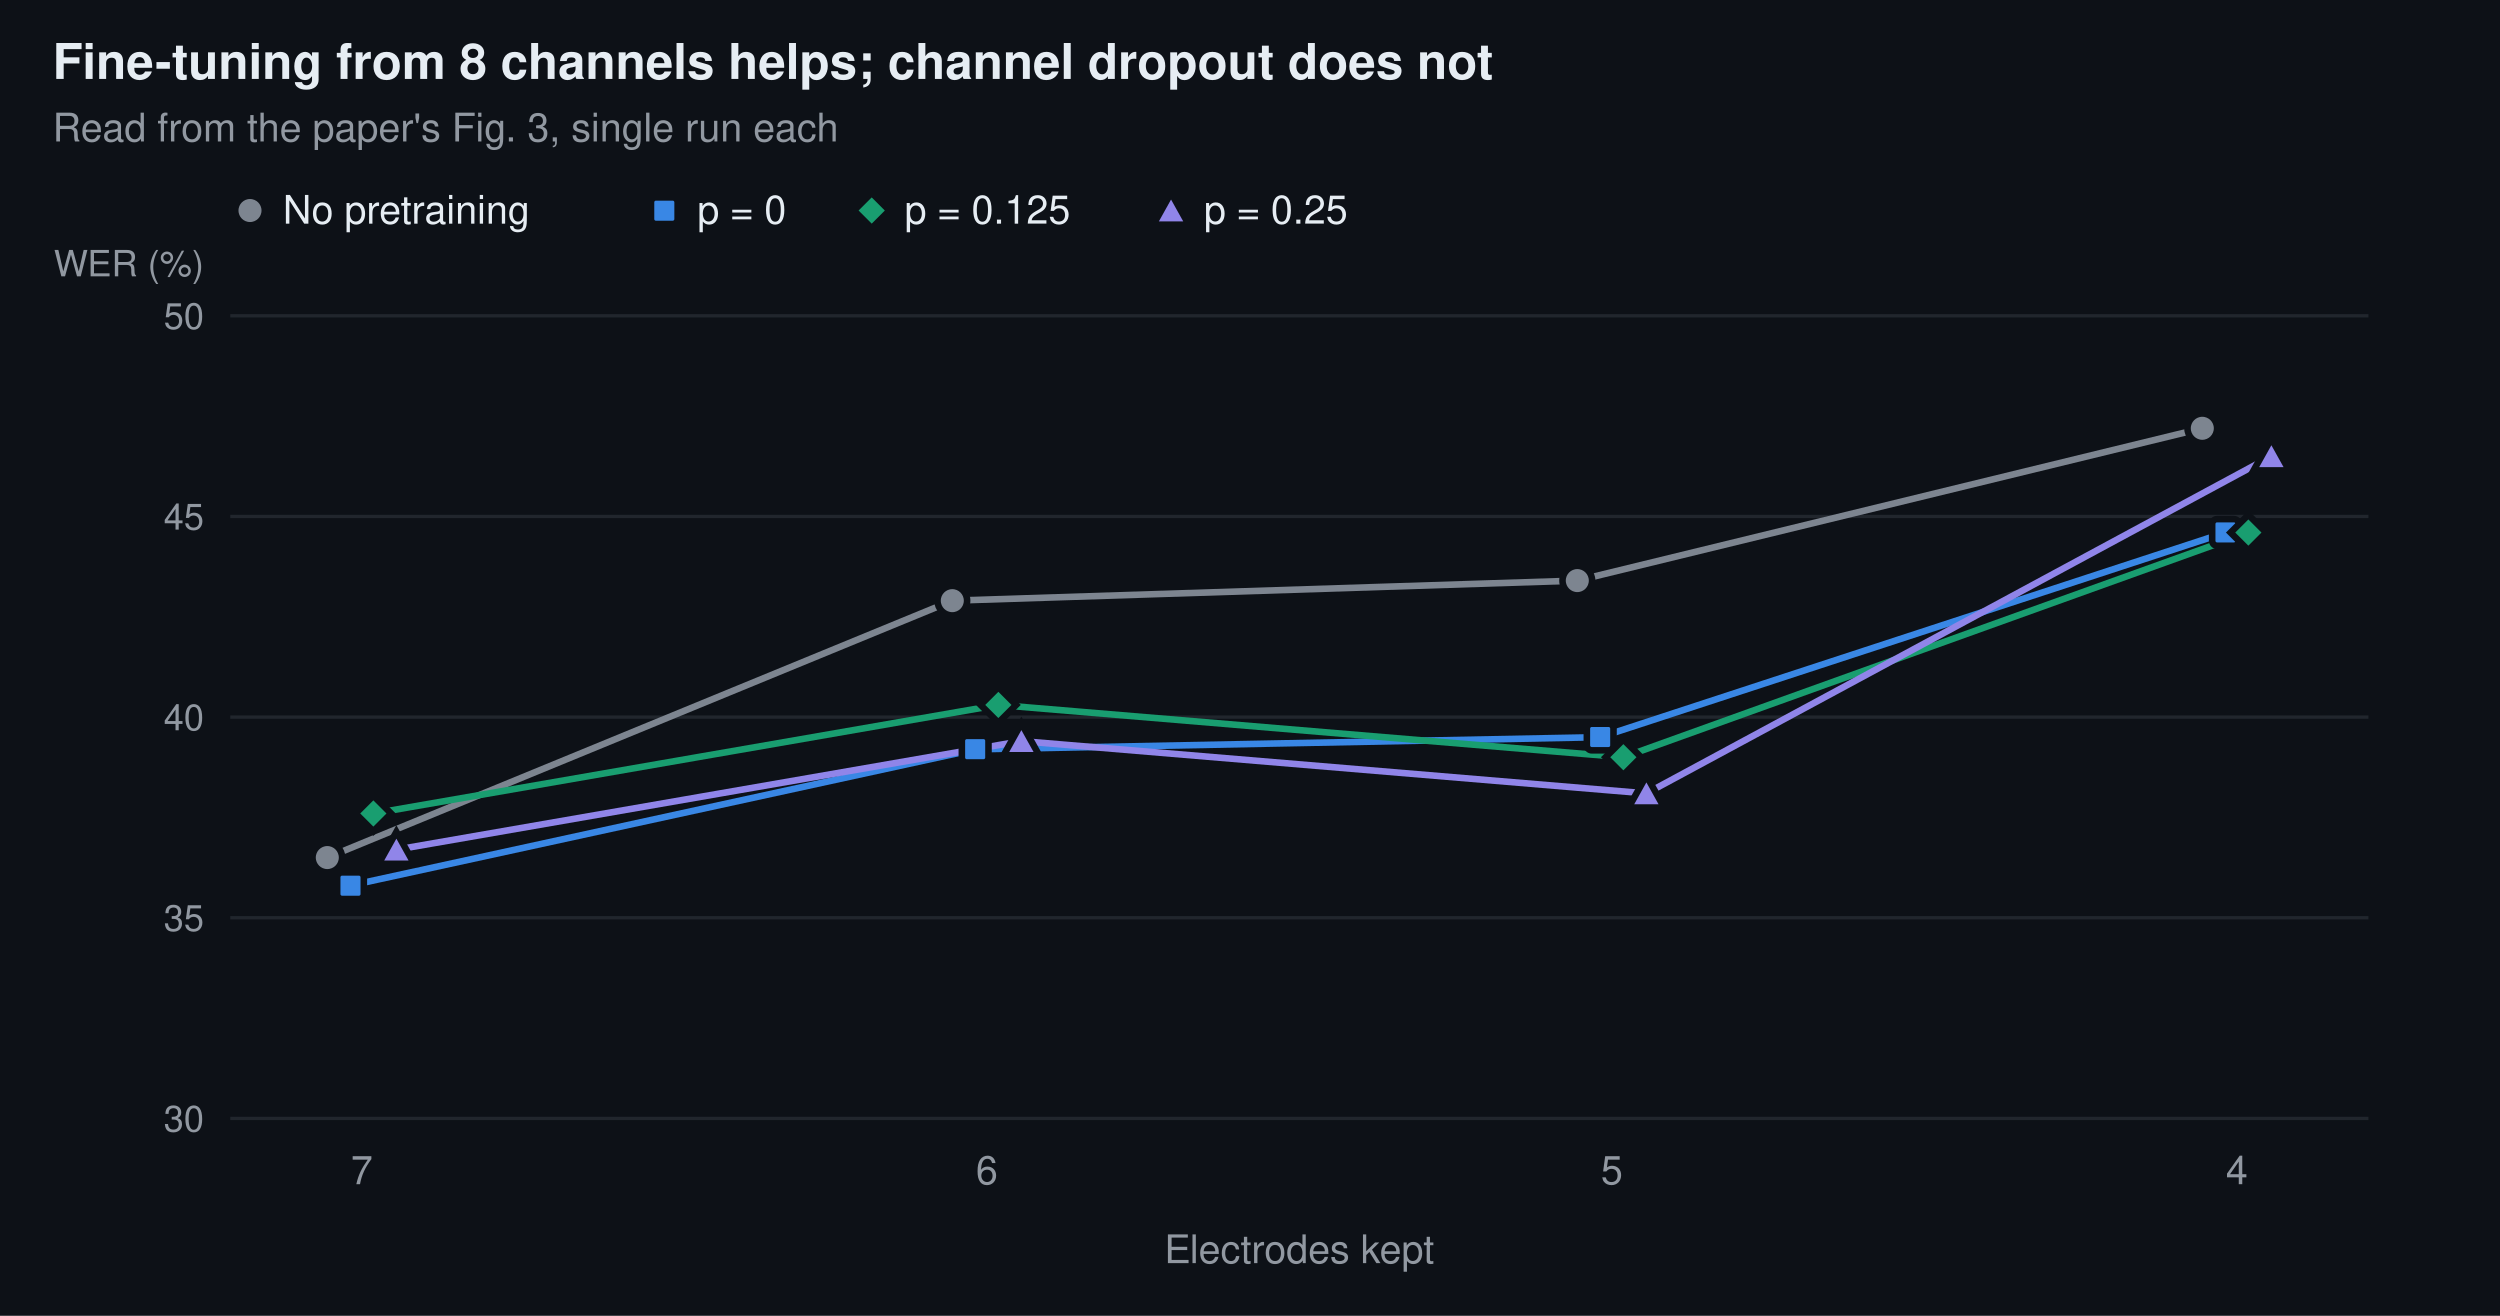
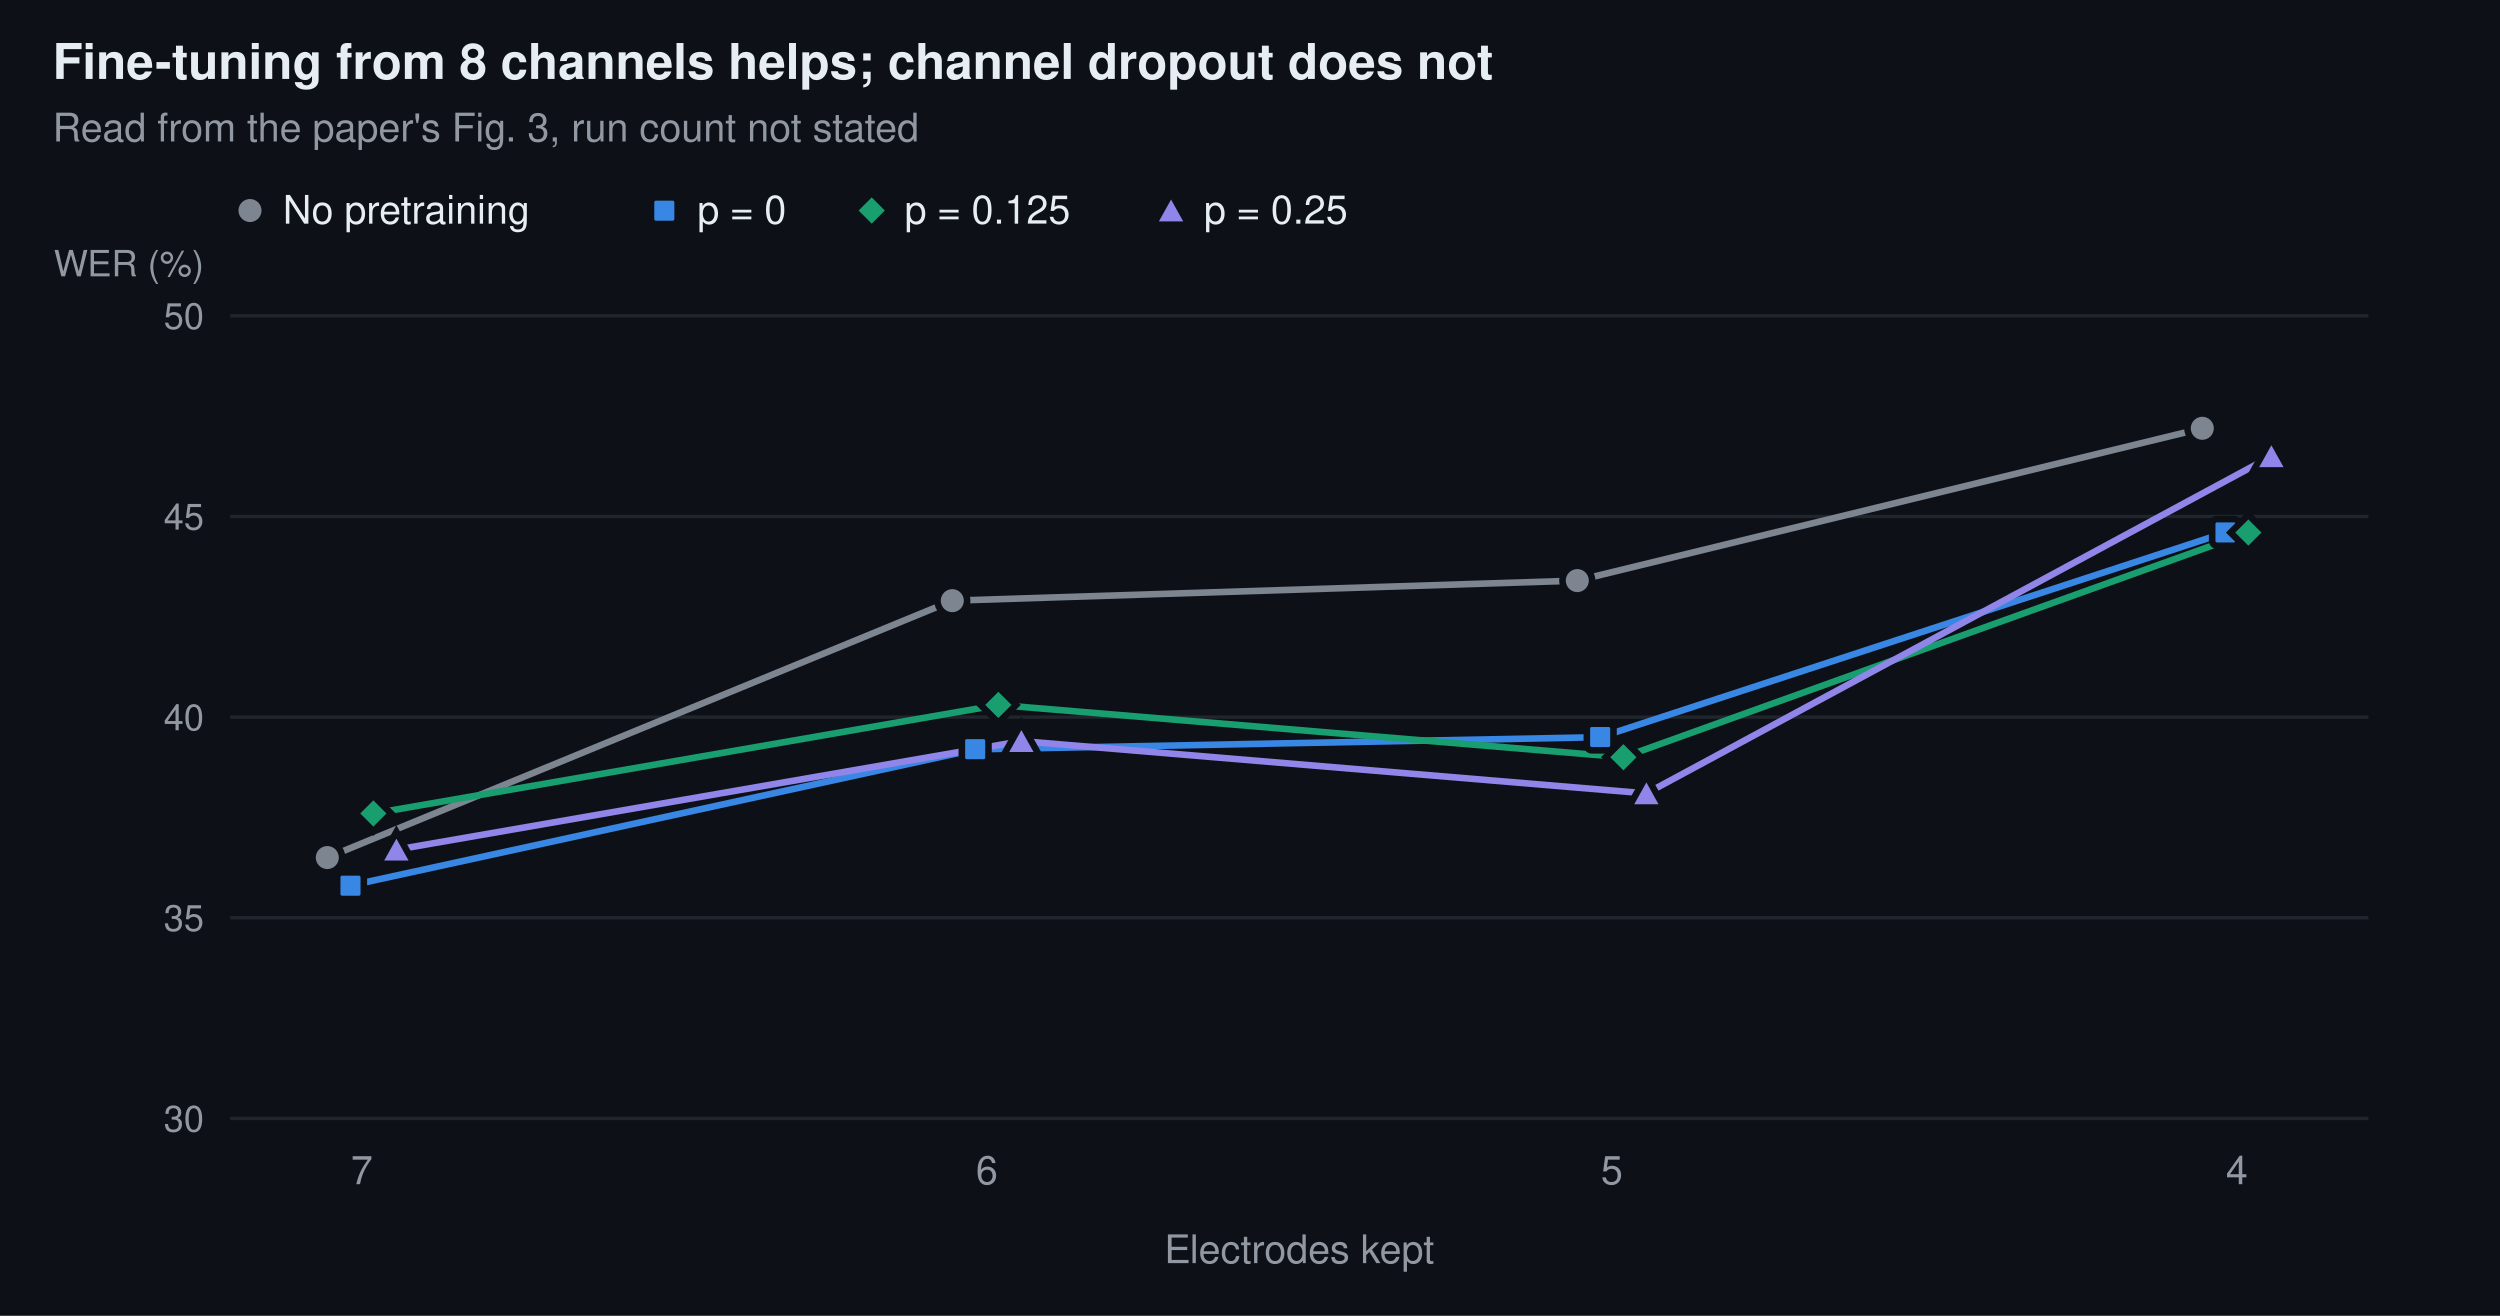
<svg xmlns="http://www.w3.org/2000/svg" width="760" height="400" viewBox="0 0 760 400" font-family="-apple-system, BlinkMacSystemFont, 'Segoe UI', Helvetica, Arial, sans-serif" role="img" aria-label="Fine-tuning from 8 channels helps; channel dropout does not">
  <rect width="760" height="400" fill="#0d1117" />
  <text x="16.0" y="24.0" font-size="15" fill="#e6edf3" text-anchor="start" font-weight="600">Fine-tuning from 8 channels helps; channel dropout does not</text>
-   <text x="16.0" y="43.0" font-size="12" fill="#9198a1" text-anchor="start">Read from the paper's Fig. 3, single run each</text>
+   <text x="16.0" y="43.0" font-size="12" fill="#9198a1" text-anchor="start">Read from the paper's Fig. 3, run count not stated</text>
  <circle cx="76.0" cy="64.0" r="4.5" fill="#7d8590" stroke="#0d1117" stroke-width="2" />
  <text x="86.0" y="68.0" font-size="12" fill="#e6edf3" text-anchor="start">No pretraining</text>
  <rect x="197.9" y="60.0" width="8.1" height="8.1" rx="1.5" fill="#3987e5" stroke="#0d1117" stroke-width="2" />
  <text x="212.0" y="68.0" font-size="12" fill="#e6edf3" text-anchor="start">p = 0</text>
  <path d="M265.0,58.6 L270.4,64.0 L265.0,69.4 L259.6,64.0 Z" fill="#199e70" stroke="#0d1117" stroke-width="2" />
  <text x="275.0" y="68.0" font-size="12" fill="#e6edf3" text-anchor="start">p = 0.125</text>
  <path d="M356.0,58.6 L361.4,68.3 L350.6,68.3 Z" fill="#9085e9" stroke="#0d1117" stroke-width="2" />
  <text x="366.0" y="68.0" font-size="12" fill="#e6edf3" text-anchor="start">p = 0.25</text>
  <line x1="70.0" y1="340.0" x2="720.0" y2="340.0" stroke="#21262d" stroke-width="1" />
  <text x="62.0" y="344.0" font-size="11" fill="#9198a1" text-anchor="end">30</text>
  <line x1="70.0" y1="279.0" x2="720.0" y2="279.0" stroke="#21262d" stroke-width="1" />
  <text x="62.0" y="283.0" font-size="11" fill="#9198a1" text-anchor="end">35</text>
  <line x1="70.0" y1="218.0" x2="720.0" y2="218.0" stroke="#21262d" stroke-width="1" />
  <text x="62.0" y="222.0" font-size="11" fill="#9198a1" text-anchor="end">40</text>
  <line x1="70.0" y1="157.0" x2="720.0" y2="157.0" stroke="#21262d" stroke-width="1" />
  <text x="62.0" y="161.0" font-size="11" fill="#9198a1" text-anchor="end">45</text>
  <line x1="70.0" y1="96.0" x2="720.0" y2="96.0" stroke="#21262d" stroke-width="1" />
  <text x="62.0" y="100.0" font-size="11" fill="#9198a1" text-anchor="end">50</text>
  <text x="62.0" y="84.0" font-size="11" fill="#9198a1" text-anchor="end">WER (%)</text>
  <text x="110.0" y="360.0" font-size="12" fill="#9198a1" text-anchor="middle">7</text>
  <text x="300.0" y="360.0" font-size="12" fill="#9198a1" text-anchor="middle">6</text>
  <text x="490.0" y="360.0" font-size="12" fill="#9198a1" text-anchor="middle">5</text>
  <text x="680.0" y="360.0" font-size="12" fill="#9198a1" text-anchor="middle">4</text>
  <text x="395.0" y="384.0" font-size="12" fill="#9198a1" text-anchor="middle">Electrodes kept</text>
  <polyline points="99.5,260.7 289.5,182.6 479.5,176.5 669.5,130.2" fill="none" stroke="#7d8590" stroke-width="2" stroke-linejoin="round" />
  <polyline points="106.5,269.2 296.5,227.8 486.5,224.1 676.5,161.9" fill="none" stroke="#3987e5" stroke-width="2" stroke-linejoin="round" />
  <polyline points="113.5,247.3 303.5,214.3 493.5,230.2 683.5,161.9" fill="none" stroke="#199e70" stroke-width="2" stroke-linejoin="round" />
  <polyline points="120.5,258.3 310.5,225.3 500.5,241.2 690.5,138.7" fill="none" stroke="#9085e9" stroke-width="2" stroke-linejoin="round" />
  <circle cx="99.5" cy="260.7" r="4.5" fill="#7d8590" stroke="#0d1117" stroke-width="2" />
  <circle cx="289.5" cy="182.6" r="4.5" fill="#7d8590" stroke="#0d1117" stroke-width="2" />
  <circle cx="479.5" cy="176.5" r="4.5" fill="#7d8590" stroke="#0d1117" stroke-width="2" />
  <circle cx="669.5" cy="130.2" r="4.5" fill="#7d8590" stroke="#0d1117" stroke-width="2" />
  <rect x="102.5" y="265.2" width="8.1" height="8.1" rx="1.5" fill="#3987e5" stroke="#0d1117" stroke-width="2" />
  <rect x="292.4" y="223.7" width="8.1" height="8.1" rx="1.5" fill="#3987e5" stroke="#0d1117" stroke-width="2" />
  <rect x="482.4" y="220.0" width="8.1" height="8.1" rx="1.5" fill="#3987e5" stroke="#0d1117" stroke-width="2" />
  <rect x="672.5" y="157.8" width="8.1" height="8.1" rx="1.5" fill="#3987e5" stroke="#0d1117" stroke-width="2" />
  <path d="M113.5,241.9 L118.9,247.3 L113.5,252.7 L108.1,247.3 Z" fill="#199e70" stroke="#0d1117" stroke-width="2" />
  <path d="M303.5,208.9 L308.9,214.3 L303.5,219.7 L298.1,214.3 Z" fill="#199e70" stroke="#0d1117" stroke-width="2" />
  <path d="M493.5,224.8 L498.9,230.2 L493.5,235.6 L488.1,230.2 Z" fill="#199e70" stroke="#0d1117" stroke-width="2" />
  <path d="M683.5,156.5 L688.9,161.9 L683.5,167.3 L678.1,161.9 Z" fill="#199e70" stroke="#0d1117" stroke-width="2" />
  <path d="M120.5,252.9 L125.9,262.6 L115.1,262.6 Z" fill="#9085e9" stroke="#0d1117" stroke-width="2" />
  <path d="M310.5,219.9 L315.9,229.6 L305.1,229.6 Z" fill="#9085e9" stroke="#0d1117" stroke-width="2" />
  <path d="M500.5,235.8 L505.9,245.5 L495.1,245.5 Z" fill="#9085e9" stroke="#0d1117" stroke-width="2" />
  <path d="M690.5,133.3 L695.9,143.0 L685.1,143.0 Z" fill="#9085e9" stroke="#0d1117" stroke-width="2" />
</svg>
